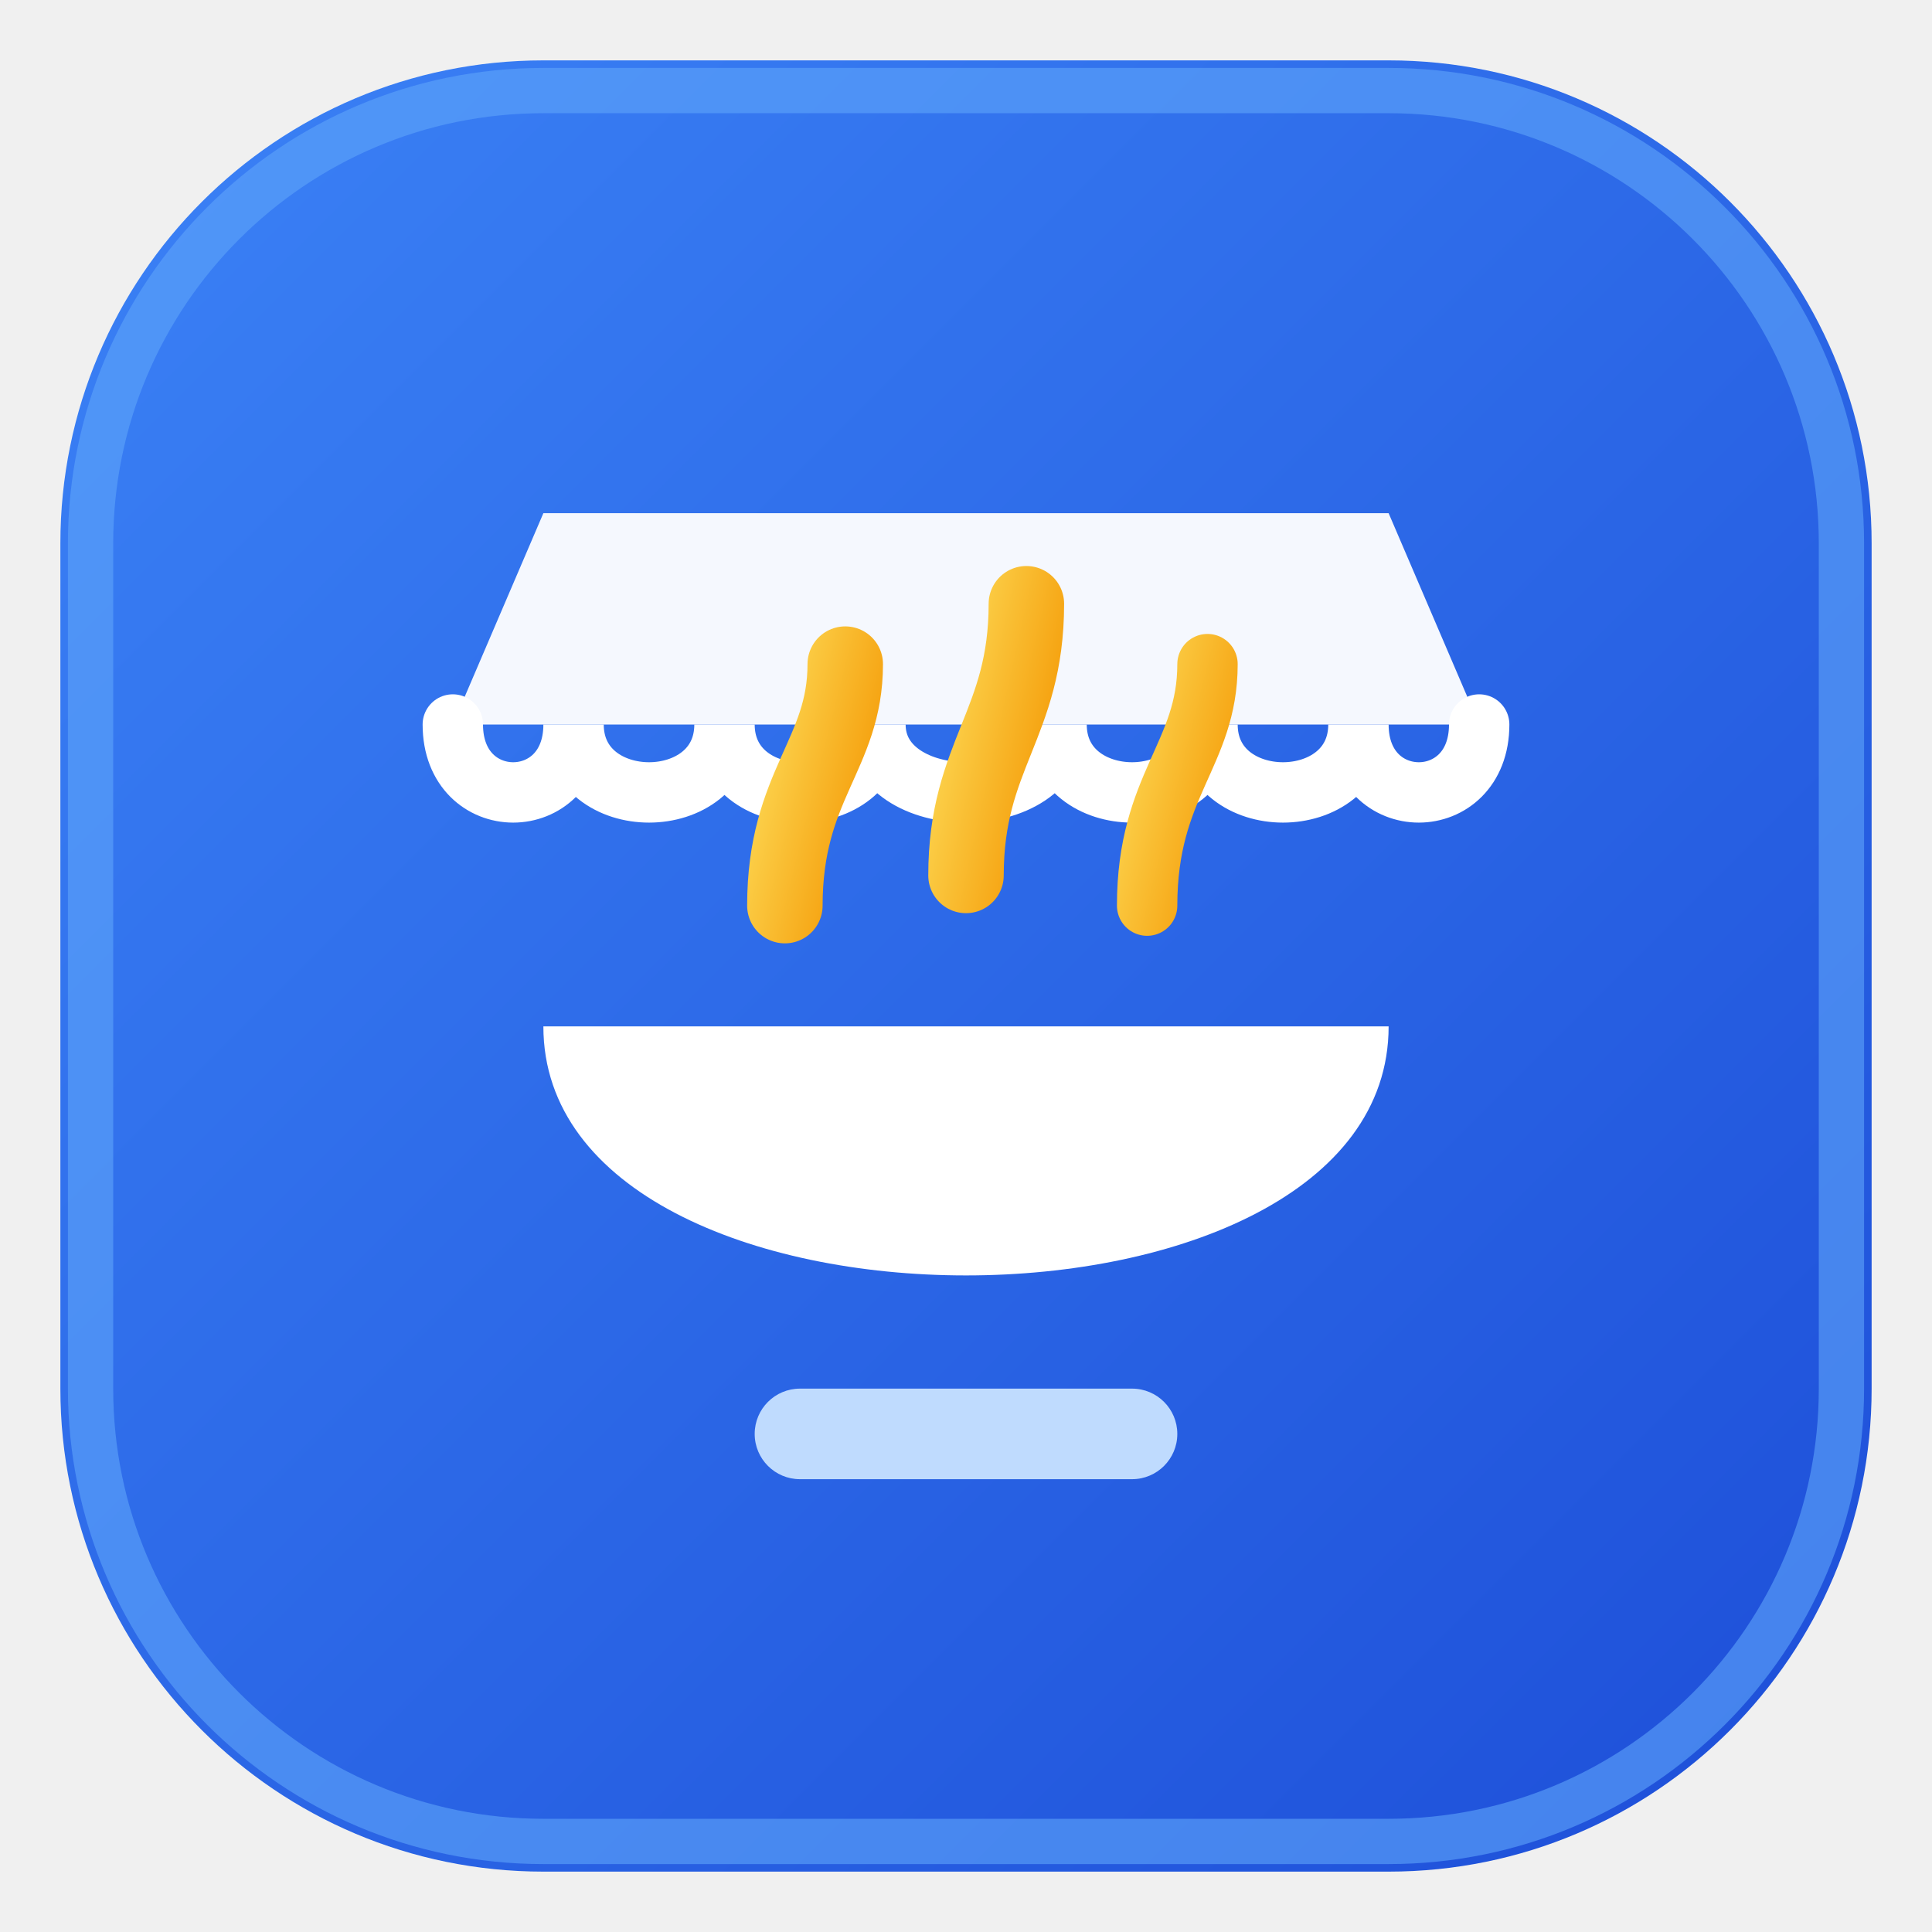
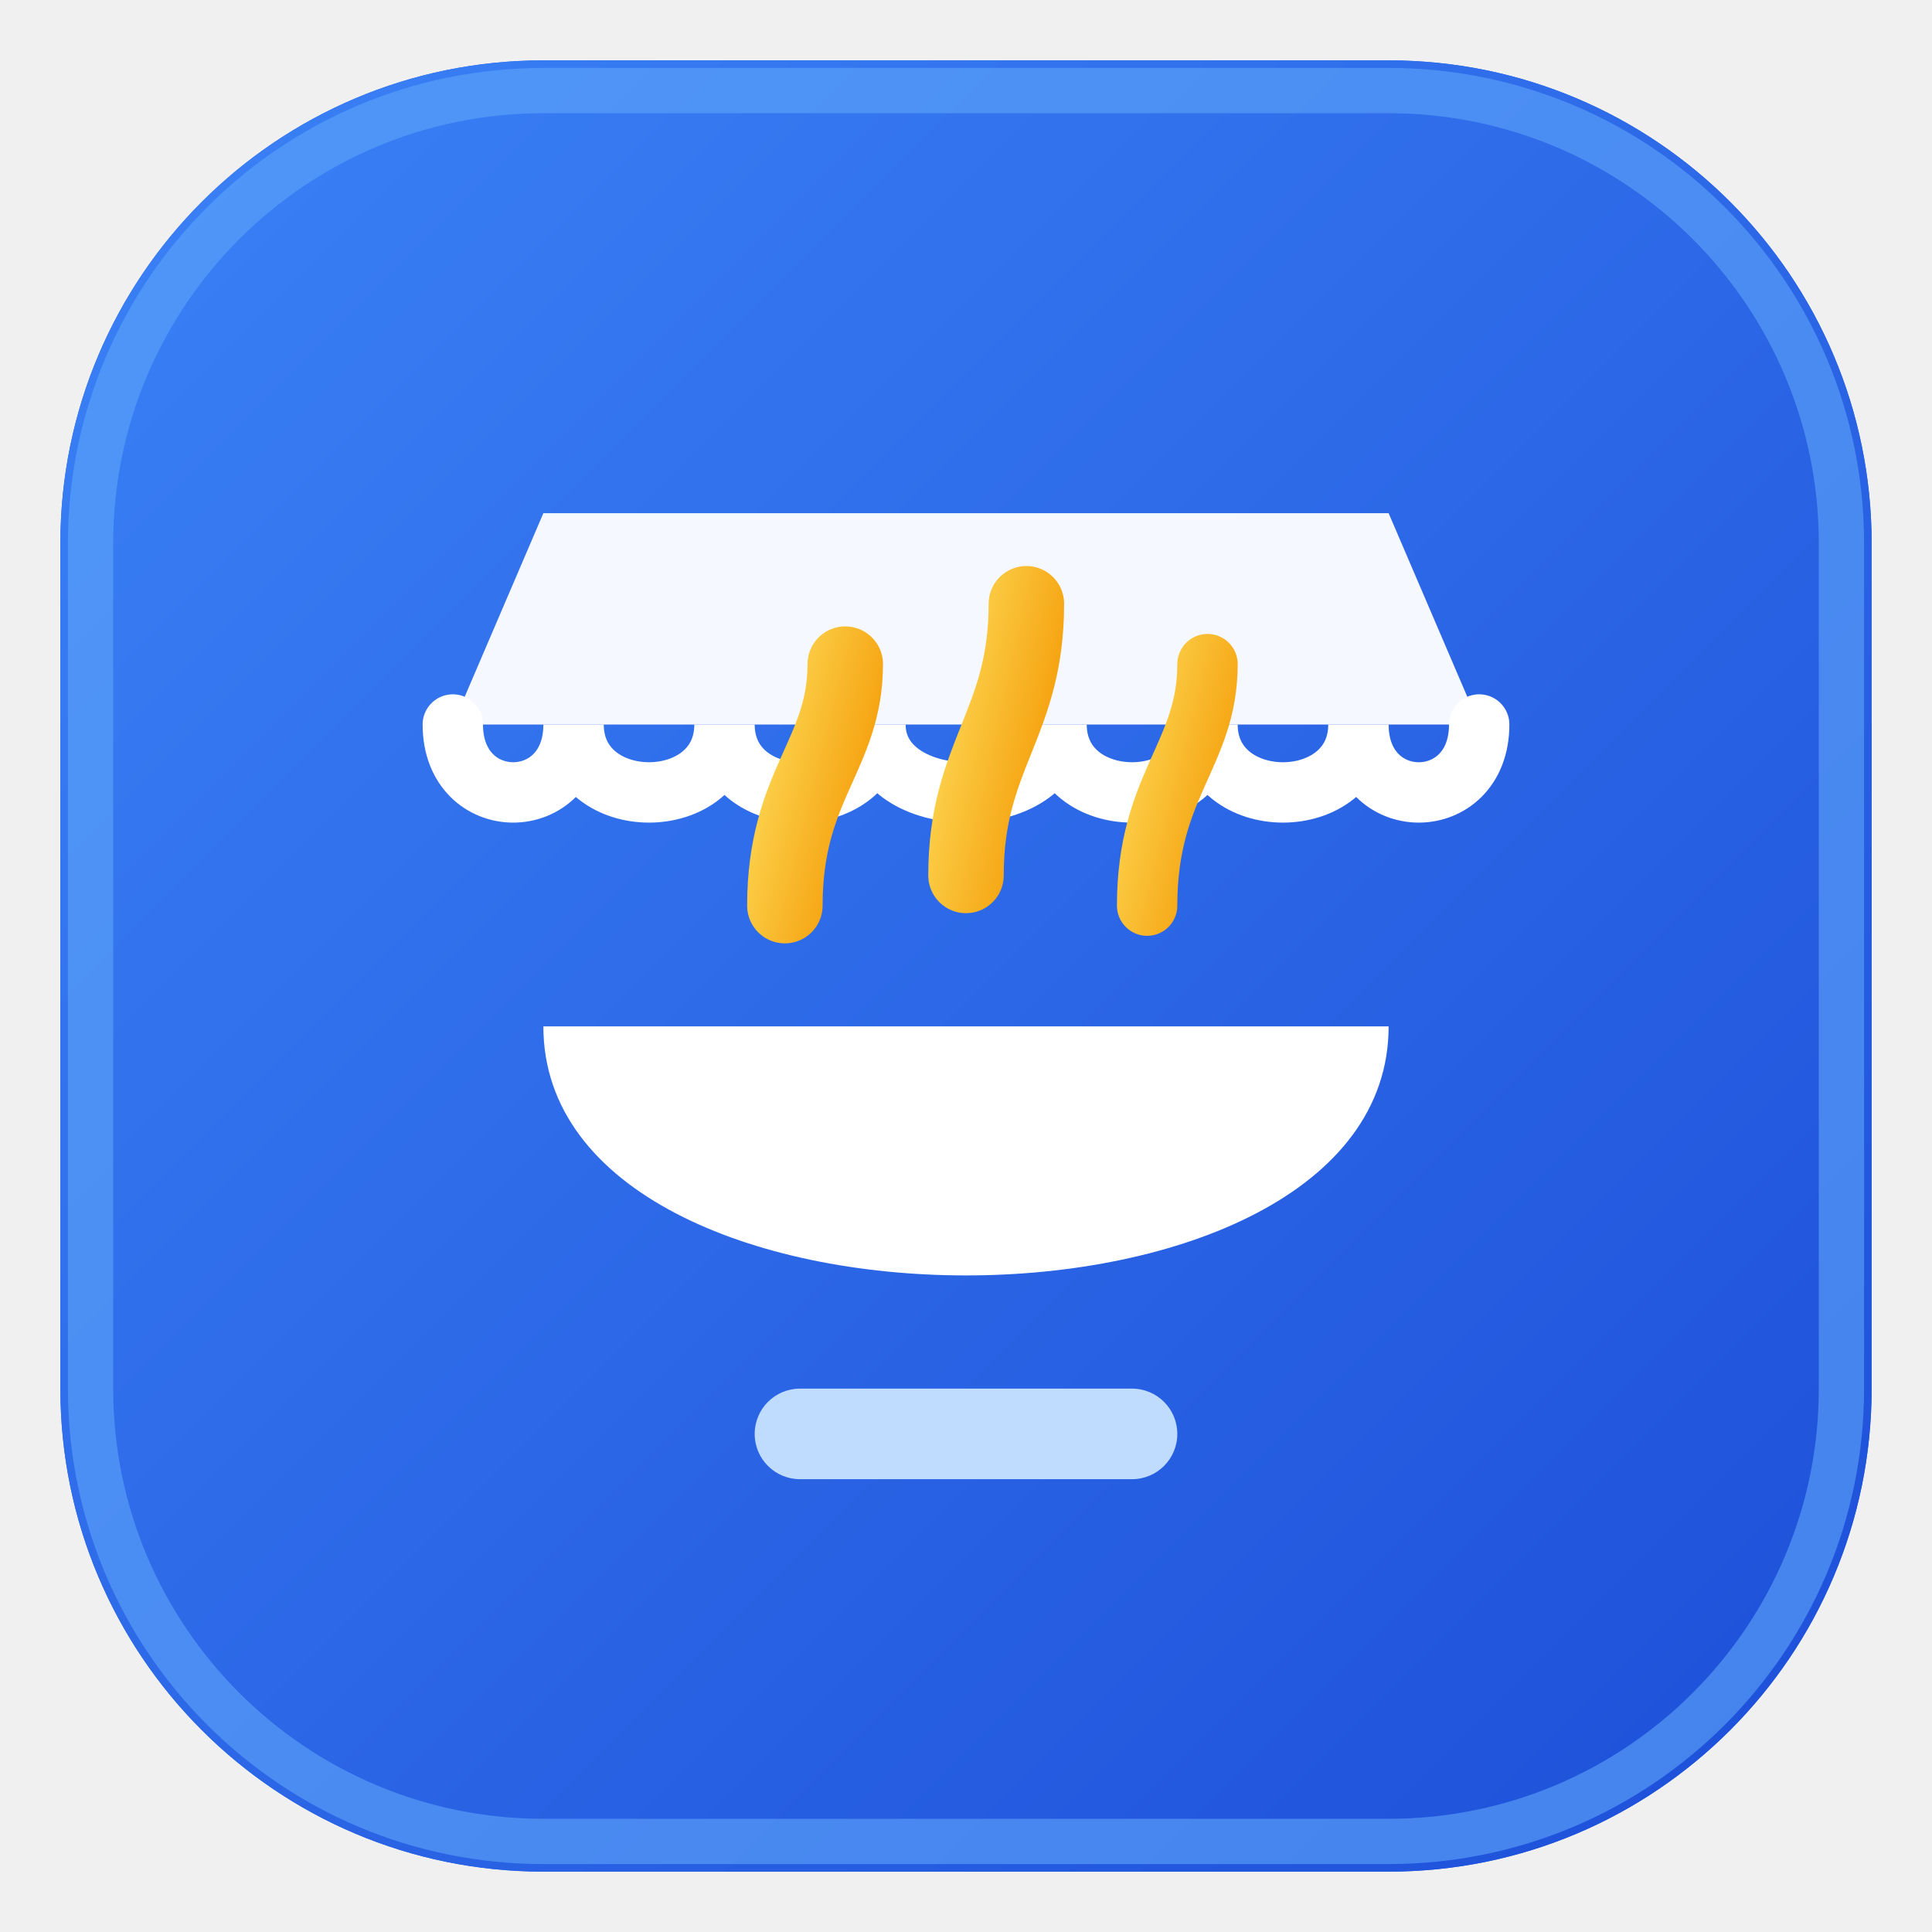
<svg xmlns="http://www.w3.org/2000/svg" viewBox="0 0 64 64" width="64" height="64">
  <defs>
    <linearGradient id="hc-bg" x1="0%" y1="0%" x2="100%" y2="100%">
      <stop offset="0%" stop-color="#3B82F6" />
      <stop offset="100%" stop-color="#1D4ED8" />
    </linearGradient>
    <linearGradient id="hc-accent" x1="0%" y1="0%" x2="100%" y2="100%">
      <stop offset="0%" stop-color="#FCD34D" />
      <stop offset="100%" stop-color="#F59E0B" />
    </linearGradient>
  </defs>
+   <rect x="2" y="2" width="60" height="60" rx="16" fill="#2563EB" />
  <rect x="2" y="2" width="60" height="60" rx="16" fill="url(#hc-bg)" />
  <rect x="3" y="3" width="58" height="58" rx="15" fill="none" stroke="#60A5FA" stroke-width="1.5" stroke-opacity="0.6" />
  <path d="M15 24 L49 24 L46 17 L18 17 Z" fill="#FFFFFF" opacity="0.95" />
  <path d="M15 24 C15 27 19 27 19 24 C19 27 24 27 24 24 C24 27 29 27 29 24 C29 27 35 27 35 24 C35 27 40 27 40 24 C40 27 45 27 45 24 C45 27 49 27 49 24" fill="none" stroke="#FFFFFF" stroke-width="2" stroke-linecap="round" />
  <path d="M26 30 C26 26 28 25 28 22" fill="none" stroke="url(#hc-accent)" stroke-width="2.5" stroke-linecap="round" />
  <path d="M32 29 C32 25 34 24 34 20" fill="none" stroke="url(#hc-accent)" stroke-width="2.5" stroke-linecap="round" />
  <path d="M38 30 C38 26 40 25 40 22" fill="none" stroke="url(#hc-accent)" stroke-width="2" stroke-linecap="round" />
  <path d="M18 34 C18 45 46 45 46 34 Z" fill="#FFFFFF" />
  <rect x="25" y="46" width="14" height="3" rx="1.5" fill="#BFDBFE" />
</svg>
